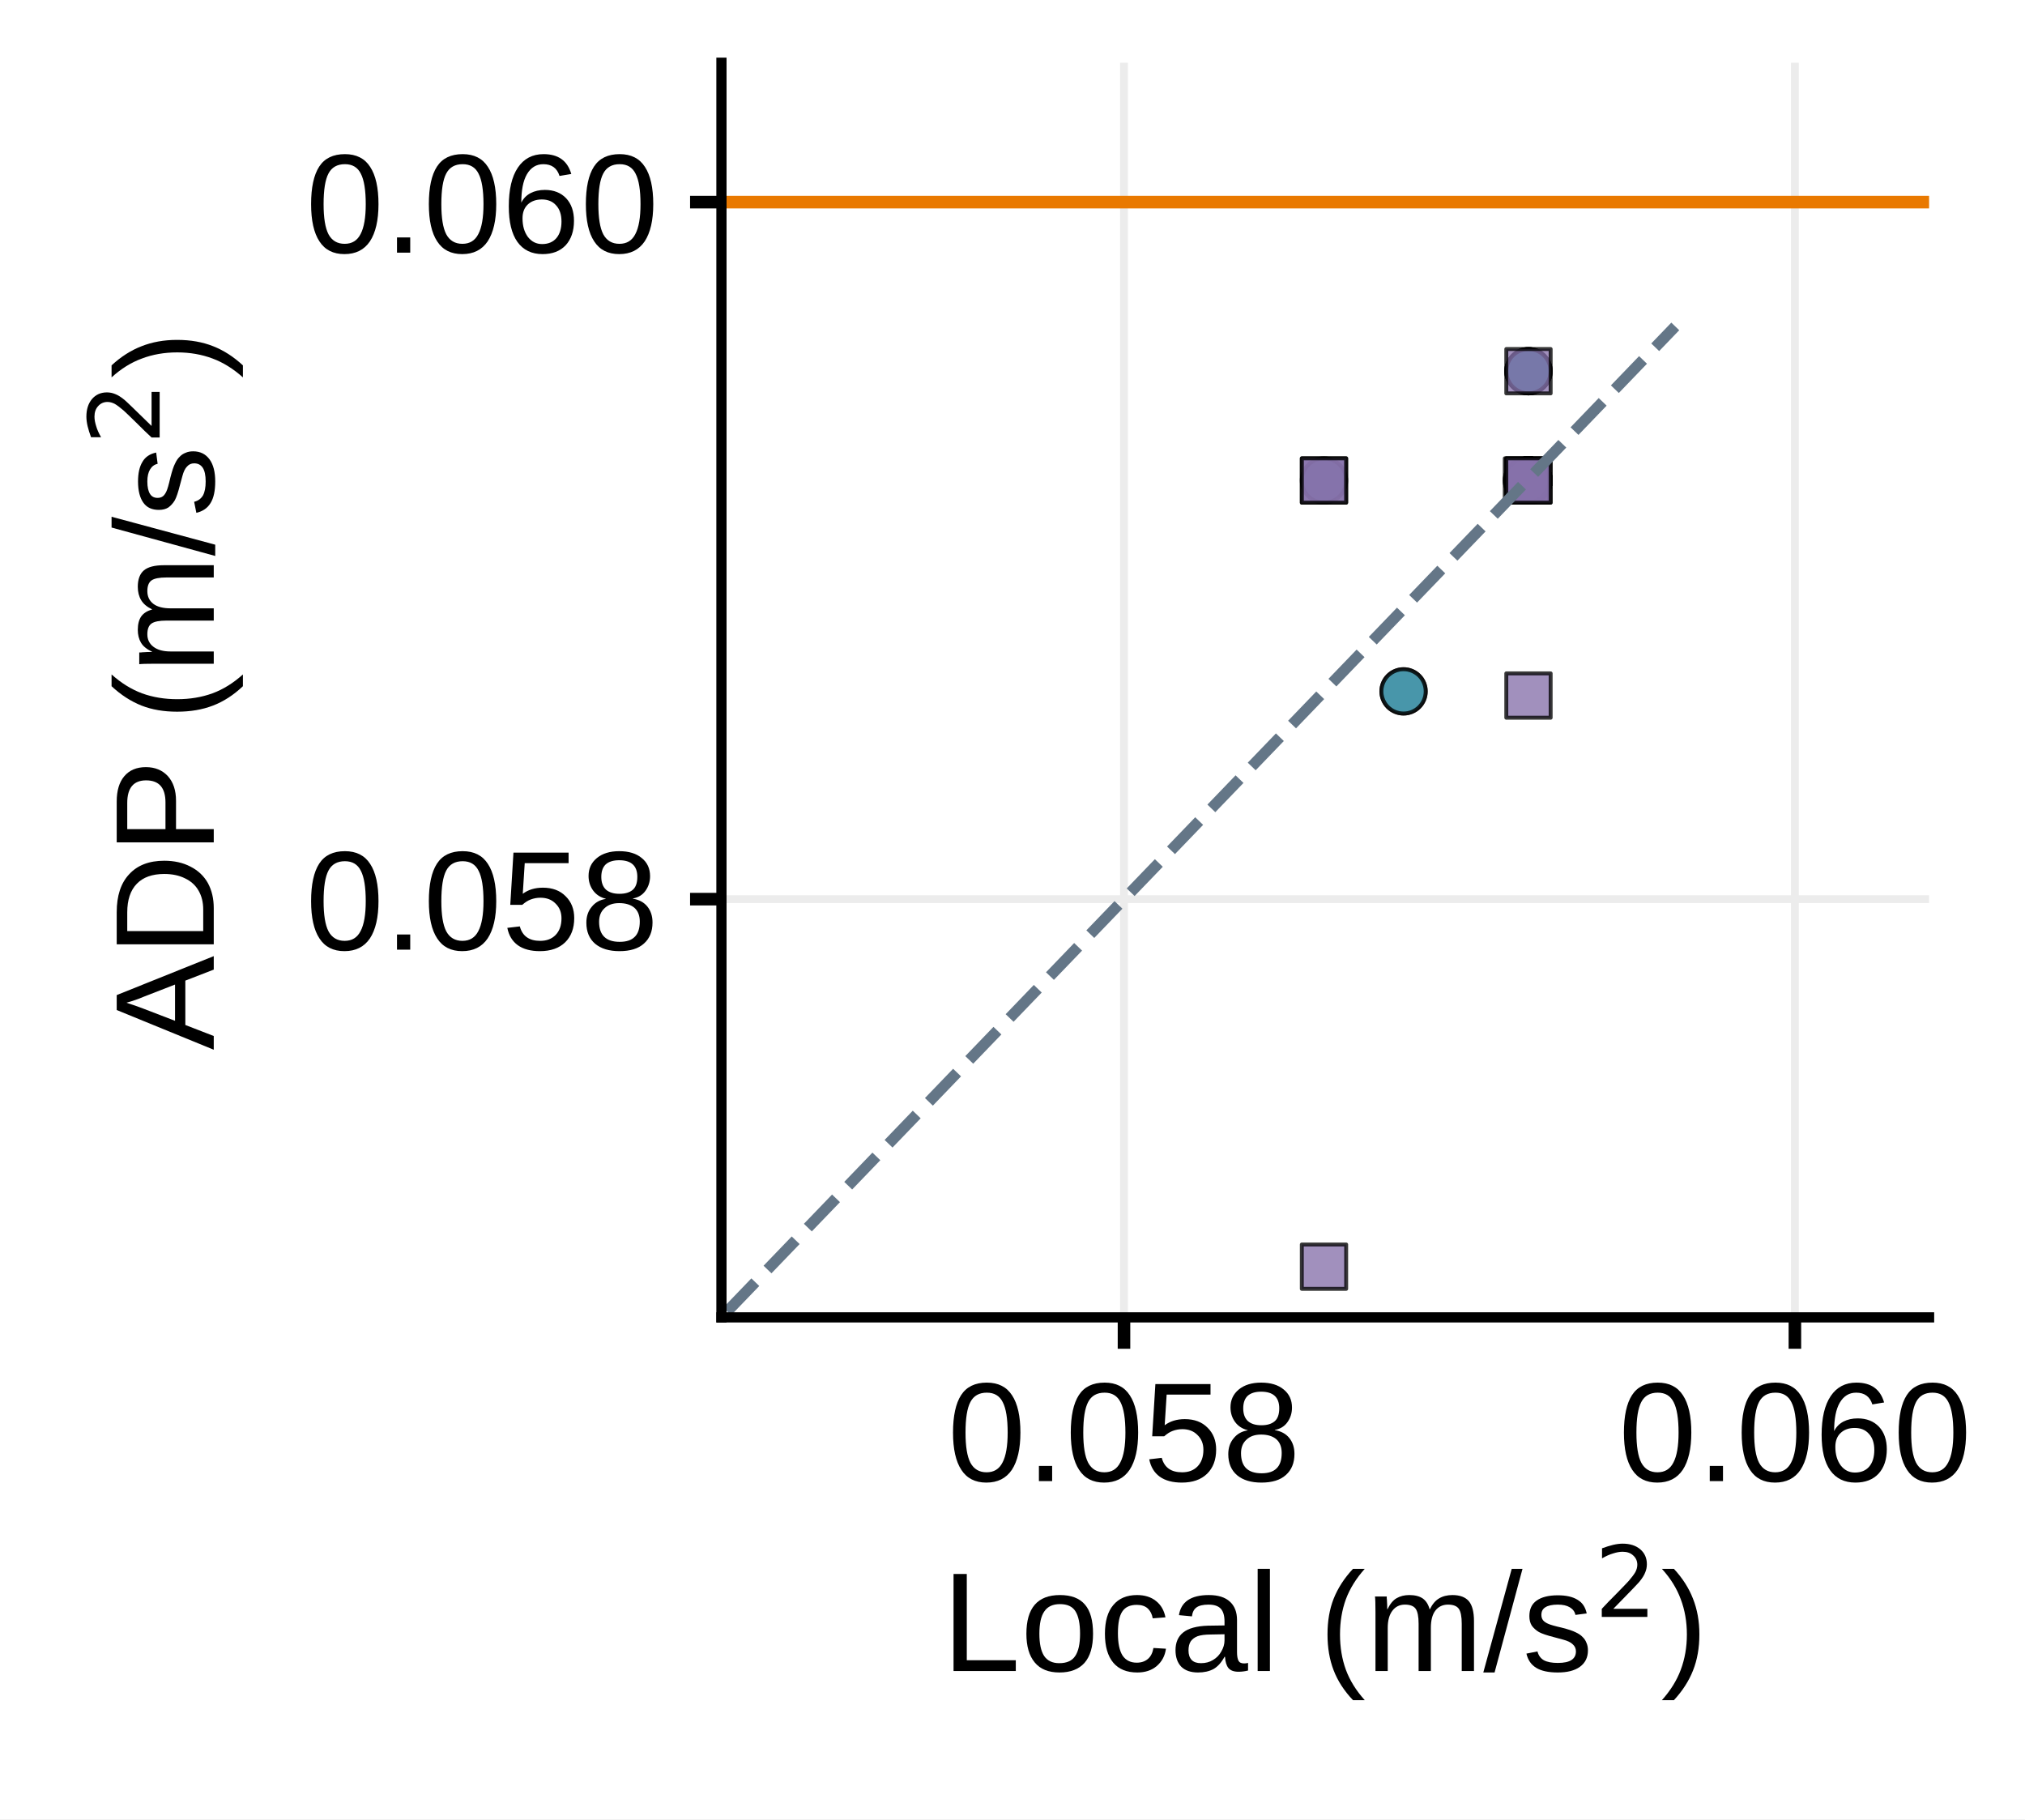
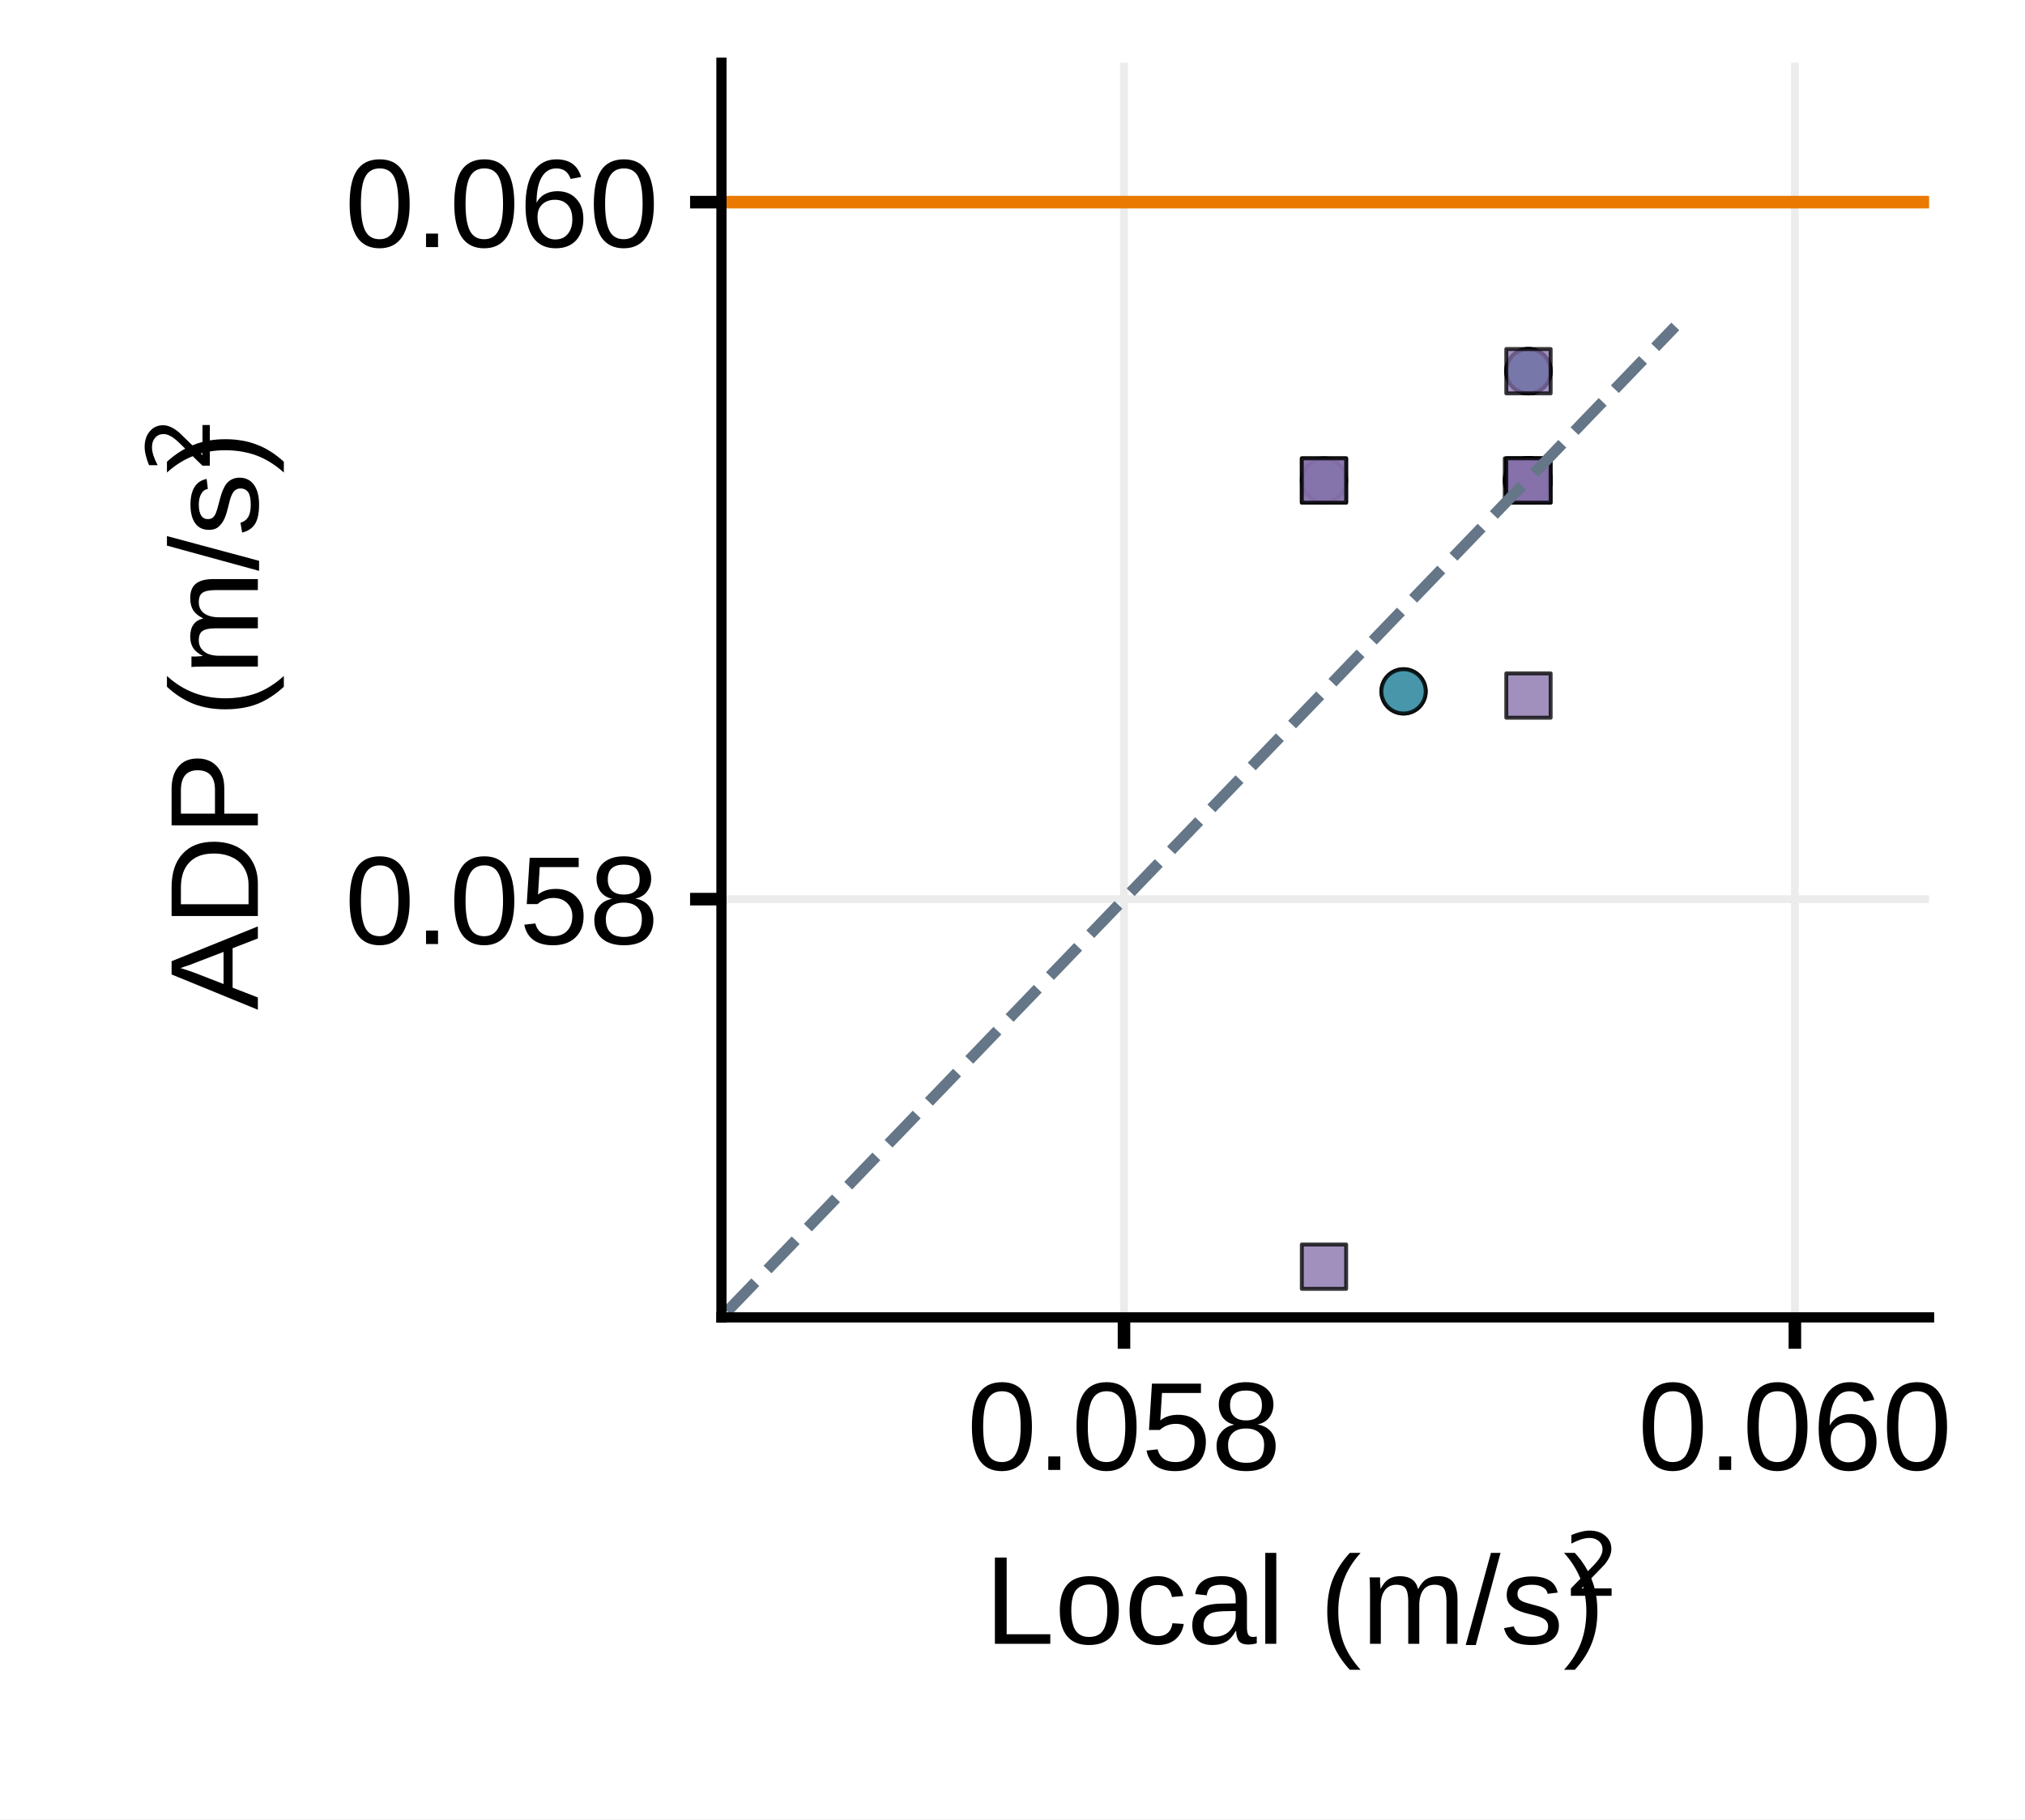
<svg xmlns="http://www.w3.org/2000/svg" xmlns:xlink="http://www.w3.org/1999/xlink" width="129.116pt" height="116pt" viewBox="0 0 129.116 116" version="1.1">
  <defs>
    <style type="text/css">*{stroke-linejoin: round; stroke-linecap: butt}</style>
  </defs>
  <g id="figure_1">
    <g id="patch_1">
      <path d="M 0 116  L 129.116 116  L 129.116 0  L 0 0  z " style="fill: #ffffff" />
    </g>
    <g id="axes_1">
      <g id="patch_2">
        <path d="M 46 84  L 123 84  L 123 4  L 46 4  z " style="fill: #ffffff" />
      </g>
      <g id="matplotlib.axis_1">
        <g id="xtick_1">
          <g id="line2d_1">
-             <path d="M 71.667 84  L 71.667 4  " clip-path="url(#pf275577b9d)" style="fill: none; stroke: #ececec; stroke-width: 0.5; stroke-linecap: square" />
+             <path d="M 71.667 84  L 71.667 4  " clip-path="url(#p50e27bf6d8)" style="fill: none; stroke: #ececec; stroke-width: 0.5; stroke-linecap: square" />
          </g>
          <g id="line2d_2">
            <defs>
-               <path id="md3643132b5" d="M 0 0  L 0 2  " style="stroke: #000000; stroke-width: 0.8" />
+               <path id="m4e03fe4a9a" d="M 0 0  L 0 2  " style="stroke: #000000; stroke-width: 0.8" />
            </defs>
            <g>
-               <use xlink:href="#md3643132b5" x="71.667" y="84" style="stroke: #000000; stroke-width: 0.8" />
+               <use xlink:href="#m4e03fe4a9a" x="71.667" y="84" style="stroke: #000000; stroke-width: 0.8" />
            </g>
          </g>
          <g id="text_1">
-             <text style="font-size: 9px; font-family: 'Arial', 'Helvetica', 'DejaVu Sans', sans-serif; text-anchor: middle" x="71.667" y="94.442" transform="rotate(-0 71.66667 94.44203)">0.058</text>
+             <text style="font: 8px 'Arial', 'Helvetica', 'DejaVu Sans', sans-serif; text-anchor: middle" x="71.667" y="93.726" transform="rotate(-0 71.66667 93.72625)">0.058</text>
          </g>
        </g>
        <g id="xtick_2">
          <g id="line2d_3">
-             <path d="M 114.444 84  L 114.444 4  " clip-path="url(#pf275577b9d)" style="fill: none; stroke: #ececec; stroke-width: 0.5; stroke-linecap: square" />
+             <path d="M 114.444 84  L 114.444 4  " clip-path="url(#p50e27bf6d8)" style="fill: none; stroke: #ececec; stroke-width: 0.5; stroke-linecap: square" />
          </g>
          <g id="line2d_4">
            <g>
-               <use xlink:href="#md3643132b5" x="114.444" y="84" style="stroke: #000000; stroke-width: 0.8" />
+               <use xlink:href="#m4e03fe4a9a" x="114.444" y="84" style="stroke: #000000; stroke-width: 0.8" />
            </g>
          </g>
          <g id="text_2">
-             <text style="font-size: 9px; font-family: 'Arial', 'Helvetica', 'DejaVu Sans', sans-serif; text-anchor: middle" x="114.444" y="94.442" transform="rotate(-0 114.4444 94.44203)">0.060</text>
+             <text style="font: 8px 'Arial', 'Helvetica', 'DejaVu Sans', sans-serif; text-anchor: middle" x="114.444" y="93.726" transform="rotate(-0 114.4444 93.72625)">0.060</text>
          </g>
        </g>
        <g id="text_3">
-           <g transform="translate(60.065 107.4208)">
+           <g transform="translate(62.78 105.5962)">
            <text>
-               <tspan x="0" y="-0.873" style="font-size: 9px; font-family: 'Arial'">L</tspan>
-               <tspan x="5.005" y="-0.873" style="font-size: 9px; font-family: 'Arial'">o</tspan>
-               <tspan x="10.011" y="-0.873" style="font-size: 9px; font-family: 'Arial'">c</tspan>
-               <tspan x="14.511" y="-0.873" style="font-size: 9px; font-family: 'Arial'">a</tspan>
-               <tspan x="19.516" y="-0.873" style="font-size: 9px; font-family: 'Arial'">l</tspan>
-               <tspan x="21.516" y="-0.873" style="font-size: 9px; font-family: 'Arial'"> </tspan>
-               <tspan x="24.016" y="-0.873" style="font-size: 9px; font-family: 'Arial'">(</tspan>
-               <tspan x="27.013" y="-0.873" style="font-size: 9px; font-family: 'Arial'">m</tspan>
-               <tspan x="34.51" y="-0.873" style="font-size: 9px; font-family: 'Arial'">/</tspan>
-               <tspan x="37.011" y="-0.873" style="font-size: 9px; font-family: 'Arial'">s</tspan>
-               <tspan x="45.851" y="-0.873" style="font-size: 9px; font-family: 'Arial'">)</tspan>
-               <tspan x="41.597" y="-4.319" style="font-size: 6.3px; font-family: 'DejaVu Sans'">2</tspan>
+               <tspan style="font: 8px 'Arial'" x="0 4.449 8.898 12.898 17.348 19.125 21.348 24.012 30.676 32.898 40.757" y="-0.781">Local (m/s)</tspan>
+               <tspan style="font: 5.6px 'DejaVu Sans'" x="36.975" y="-3.844">2</tspan>
            </text>
          </g>
        </g>
      </g>
      <g id="matplotlib.axis_2">
        <g id="ytick_1">
          <g id="line2d_5">
-             <path d="M 46 57.333  L 123 57.333  " clip-path="url(#pf275577b9d)" style="fill: none; stroke: #ececec; stroke-width: 0.5; stroke-linecap: square" />
+             <path d="M 46 57.333  L 123 57.333  " clip-path="url(#p50e27bf6d8)" style="fill: none; stroke: #ececec; stroke-width: 0.5; stroke-linecap: square" />
          </g>
          <g id="line2d_6">
            <defs>
-               <path id="m86b5731662" d="M 0 0  L -2 0  " style="stroke: #000000; stroke-width: 0.8" />
+               <path id="mbfe2b3304f" d="M 0 0  L -2 0  " style="stroke: #000000; stroke-width: 0.8" />
            </defs>
            <g>
-               <use xlink:href="#m86b5731662" x="46" y="57.333" style="stroke: #000000; stroke-width: 0.8" />
+               <use xlink:href="#mbfe2b3304f" x="46" y="57.333" style="stroke: #000000; stroke-width: 0.8" />
            </g>
          </g>
          <g id="text_4">
-             <text style="font-size: 9px; font-family: 'Arial', 'Helvetica', 'DejaVu Sans', sans-serif; text-anchor: end" x="42" y="60.554" transform="rotate(-0 42 60.55435)">0.058</text>
+             <text style="font: 8px 'Arial', 'Helvetica', 'DejaVu Sans', sans-serif; text-anchor: end" x="42" y="60.196" transform="rotate(-0 42 60.19646)">0.058</text>
          </g>
        </g>
        <g id="ytick_2">
          <g id="line2d_7">
-             <path d="M 46 12.889  L 123 12.889  " clip-path="url(#pf275577b9d)" style="fill: none; stroke: #ececec; stroke-width: 0.5; stroke-linecap: square" />
+             <path d="M 46 12.889  L 123 12.889  " clip-path="url(#p50e27bf6d8)" style="fill: none; stroke: #ececec; stroke-width: 0.5; stroke-linecap: square" />
          </g>
          <g id="line2d_8">
            <g>
-               <use xlink:href="#m86b5731662" x="46" y="12.889" style="stroke: #000000; stroke-width: 0.8" />
+               <use xlink:href="#mbfe2b3304f" x="46" y="12.889" style="stroke: #000000; stroke-width: 0.8" />
            </g>
          </g>
          <g id="text_5">
-             <text style="font-size: 9px; font-family: 'Arial', 'Helvetica', 'DejaVu Sans', sans-serif; text-anchor: end" x="42" y="16.11" transform="rotate(-0 42 16.10991)">0.060</text>
+             <text style="font: 8px 'Arial', 'Helvetica', 'DejaVu Sans', sans-serif; text-anchor: end" x="42" y="15.752" transform="rotate(-0 42 15.75201)">0.060</text>
          </g>
        </g>
        <g id="text_6">
-           <g transform="translate(14.50031 66.95) rotate(-90)">
+           <g transform="translate(17.2225 64.4) rotate(-90)">
            <text>
-               <tspan x="0" y="-0.873" style="font-size: 9px; font-family: 'Arial'">A</tspan>
-               <tspan x="6.003" y="-0.873" style="font-size: 9px; font-family: 'Arial'">D</tspan>
-               <tspan x="12.502" y="-0.873" style="font-size: 9px; font-family: 'Arial'">P</tspan>
-               <tspan x="18.505" y="-0.873" style="font-size: 9px; font-family: 'Arial'"> </tspan>
-               <tspan x="21.006" y="-0.873" style="font-size: 9px; font-family: 'Arial'">(</tspan>
-               <tspan x="24.003" y="-0.873" style="font-size: 9px; font-family: 'Arial'">m</tspan>
-               <tspan x="31.5" y="-0.873" style="font-size: 9px; font-family: 'Arial'">/</tspan>
-               <tspan x="34" y="-0.873" style="font-size: 9px; font-family: 'Arial'">s</tspan>
-               <tspan x="42.841" y="-0.873" style="font-size: 9px; font-family: 'Arial'">)</tspan>
-               <tspan x="38.587" y="-4.319" style="font-size: 6.3px; font-family: 'DejaVu Sans'">2</tspan>
+               <tspan style="font: 8px 'Arial'" x="0 5.336 11.113 16.449 18.672 21.336 28 30.223 38.081" y="-0.781">ADP (m/s)</tspan>
+               <tspan style="font: 5.6px 'DejaVu Sans'" x="34.299" y="-3.844">2</tspan>
            </text>
          </g>
        </g>
      </g>
      <g id="PathCollection_1">
        <defs>
-           <path id="m7a58b27859" d="M 0 1.414  C 0.375 1.414 0.735 1.265 1 1  C 1.265 0.735 1.414 0.375 1.414 0  C 1.414 -0.375 1.265 -0.735 1 -1  C 0.735 -1.265 0.375 -1.414 0 -1.414  C -0.375 -1.414 -0.735 -1.265 -1 -1  C -1.265 -0.735 -1.414 -0.375 -1.414 0  C -1.414 0.375 -1.265 0.735 -1 1  C -0.735 1.265 -0.375 1.414 0 1.414  z " style="stroke: #000000; stroke-opacity: 0.78; stroke-width: 0.25" />
+           <path id="m00b04459ae" d="M 0 1.414  C 0.375 1.414 0.735 1.265 1 1  C 1.265 0.735 1.414 0.375 1.414 0  C 1.414 -0.375 1.265 -0.735 1 -1  C 0.735 -1.265 0.375 -1.414 0 -1.414  C -0.375 -1.414 -0.735 -1.265 -1 -1  C -1.265 -0.735 -1.414 -0.375 -1.414 0  C -1.414 0.375 -1.265 0.735 -1 1  C -0.735 1.265 -0.375 1.414 0 1.414  z " style="stroke: #000000; stroke-opacity: 0.78; stroke-width: 0.25" />
        </defs>
-         <g clip-path="url(#pf275577b9d)">
-           <use xlink:href="#m7a58b27859" x="97.457" y="30.638" style="fill: #3f91a6; fill-opacity: 0.78; stroke: #000000; stroke-opacity: 0.78; stroke-width: 0.25" />
-           <use xlink:href="#m7a58b27859" x="97.457" y="30.638" style="fill: #3f91a6; fill-opacity: 0.78; stroke: #000000; stroke-opacity: 0.78; stroke-width: 0.25" />
-           <use xlink:href="#m7a58b27859" x="97.361" y="30.638" style="fill: #3f91a6; fill-opacity: 0.78; stroke: #000000; stroke-opacity: 0.78; stroke-width: 0.25" />
-           <use xlink:href="#m7a58b27859" x="97.457" y="23.669" style="fill: #3f91a6; fill-opacity: 0.78; stroke: #000000; stroke-opacity: 0.78; stroke-width: 0.25" />
-           <use xlink:href="#m7a58b27859" x="97.457" y="30.638" style="fill: #3f91a6; fill-opacity: 0.78; stroke: #000000; stroke-opacity: 0.78; stroke-width: 0.25" />
-           <use xlink:href="#m7a58b27859" x="97.457" y="30.638" style="fill: #3f91a6; fill-opacity: 0.78; stroke: #000000; stroke-opacity: 0.78; stroke-width: 0.25" />
-           <use xlink:href="#m7a58b27859" x="97.457" y="30.638" style="fill: #3f91a6; fill-opacity: 0.78; stroke: #000000; stroke-opacity: 0.78; stroke-width: 0.25" />
-           <use xlink:href="#m7a58b27859" x="97.457" y="30.638" style="fill: #3f91a6; fill-opacity: 0.78; stroke: #000000; stroke-opacity: 0.78; stroke-width: 0.25" />
-           <use xlink:href="#m7a58b27859" x="97.457" y="30.638" style="fill: #3f91a6; fill-opacity: 0.78; stroke: #000000; stroke-opacity: 0.78; stroke-width: 0.25" />
-           <use xlink:href="#m7a58b27859" x="97.457" y="30.638" style="fill: #3f91a6; fill-opacity: 0.78; stroke: #000000; stroke-opacity: 0.78; stroke-width: 0.25" />
-           <use xlink:href="#m7a58b27859" x="89.492" y="44.084" style="fill: #3f91a6; fill-opacity: 0.78; stroke: #000000; stroke-opacity: 0.78; stroke-width: 0.25" />
-           <use xlink:href="#m7a58b27859" x="97.457" y="30.638" style="fill: #3f91a6; fill-opacity: 0.78; stroke: #000000; stroke-opacity: 0.78; stroke-width: 0.25" />
-           <use xlink:href="#m7a58b27859" x="97.457" y="30.638" style="fill: #3f91a6; fill-opacity: 0.78; stroke: #000000; stroke-opacity: 0.78; stroke-width: 0.25" />
-           <use xlink:href="#m7a58b27859" x="97.457" y="30.638" style="fill: #3f91a6; fill-opacity: 0.78; stroke: #000000; stroke-opacity: 0.78; stroke-width: 0.25" />
-           <use xlink:href="#m7a58b27859" x="97.457" y="30.638" style="fill: #3f91a6; fill-opacity: 0.78; stroke: #000000; stroke-opacity: 0.78; stroke-width: 0.25" />
-           <use xlink:href="#m7a58b27859" x="97.457" y="30.638" style="fill: #3f91a6; fill-opacity: 0.78; stroke: #000000; stroke-opacity: 0.78; stroke-width: 0.25" />
-           <use xlink:href="#m7a58b27859" x="97.457" y="30.638" style="fill: #3f91a6; fill-opacity: 0.78; stroke: #000000; stroke-opacity: 0.78; stroke-width: 0.25" />
-           <use xlink:href="#m7a58b27859" x="97.457" y="30.638" style="fill: #3f91a6; fill-opacity: 0.78; stroke: #000000; stroke-opacity: 0.78; stroke-width: 0.25" />
-           <use xlink:href="#m7a58b27859" x="97.457" y="30.638" style="fill: #3f91a6; fill-opacity: 0.78; stroke: #000000; stroke-opacity: 0.78; stroke-width: 0.25" />
-           <use xlink:href="#m7a58b27859" x="97.457" y="23.669" style="fill: #3f91a6; fill-opacity: 0.78; stroke: #000000; stroke-opacity: 0.78; stroke-width: 0.25" />
-           <use xlink:href="#m7a58b27859" x="97.457" y="30.638" style="fill: #3f91a6; fill-opacity: 0.78; stroke: #000000; stroke-opacity: 0.78; stroke-width: 0.25" />
-           <use xlink:href="#m7a58b27859" x="97.457" y="30.638" style="fill: #3f91a6; fill-opacity: 0.78; stroke: #000000; stroke-opacity: 0.78; stroke-width: 0.25" />
-           <use xlink:href="#m7a58b27859" x="97.457" y="30.638" style="fill: #3f91a6; fill-opacity: 0.78; stroke: #000000; stroke-opacity: 0.78; stroke-width: 0.25" />
-           <use xlink:href="#m7a58b27859" x="97.457" y="30.638" style="fill: #3f91a6; fill-opacity: 0.78; stroke: #000000; stroke-opacity: 0.78; stroke-width: 0.25" />
-           <use xlink:href="#m7a58b27859" x="97.457" y="30.638" style="fill: #3f91a6; fill-opacity: 0.78; stroke: #000000; stroke-opacity: 0.78; stroke-width: 0.25" />
-           <use xlink:href="#m7a58b27859" x="97.457" y="30.638" style="fill: #3f91a6; fill-opacity: 0.78; stroke: #000000; stroke-opacity: 0.78; stroke-width: 0.25" />
-           <use xlink:href="#m7a58b27859" x="97.457" y="30.638" style="fill: #3f91a6; fill-opacity: 0.78; stroke: #000000; stroke-opacity: 0.78; stroke-width: 0.25" />
-           <use xlink:href="#m7a58b27859" x="97.457" y="30.638" style="fill: #3f91a6; fill-opacity: 0.78; stroke: #000000; stroke-opacity: 0.78; stroke-width: 0.25" />
-           <use xlink:href="#m7a58b27859" x="97.457" y="30.638" style="fill: #3f91a6; fill-opacity: 0.78; stroke: #000000; stroke-opacity: 0.78; stroke-width: 0.25" />
-           <use xlink:href="#m7a58b27859" x="97.457" y="23.669" style="fill: #3f91a6; fill-opacity: 0.78; stroke: #000000; stroke-opacity: 0.78; stroke-width: 0.25" />
-           <use xlink:href="#m7a58b27859" x="97.457" y="30.638" style="fill: #3f91a6; fill-opacity: 0.78; stroke: #000000; stroke-opacity: 0.78; stroke-width: 0.25" />
-           <use xlink:href="#m7a58b27859" x="97.457" y="30.638" style="fill: #3f91a6; fill-opacity: 0.78; stroke: #000000; stroke-opacity: 0.78; stroke-width: 0.25" />
-           <use xlink:href="#m7a58b27859" x="89.492" y="44.084" style="fill: #3f91a6; fill-opacity: 0.78; stroke: #000000; stroke-opacity: 0.78; stroke-width: 0.25" />
-           <use xlink:href="#m7a58b27859" x="97.457" y="30.638" style="fill: #3f91a6; fill-opacity: 0.78; stroke: #000000; stroke-opacity: 0.78; stroke-width: 0.25" />
-           <use xlink:href="#m7a58b27859" x="97.457" y="30.638" style="fill: #3f91a6; fill-opacity: 0.78; stroke: #000000; stroke-opacity: 0.78; stroke-width: 0.25" />
-           <use xlink:href="#m7a58b27859" x="97.457" y="30.638" style="fill: #3f91a6; fill-opacity: 0.78; stroke: #000000; stroke-opacity: 0.78; stroke-width: 0.25" />
-           <use xlink:href="#m7a58b27859" x="84.419" y="30.638" style="fill: #3f91a6; fill-opacity: 0.78; stroke: #000000; stroke-opacity: 0.78; stroke-width: 0.25" />
-           <use xlink:href="#m7a58b27859" x="97.457" y="30.638" style="fill: #3f91a6; fill-opacity: 0.78; stroke: #000000; stroke-opacity: 0.78; stroke-width: 0.25" />
-           <use xlink:href="#m7a58b27859" x="97.457" y="30.638" style="fill: #3f91a6; fill-opacity: 0.78; stroke: #000000; stroke-opacity: 0.78; stroke-width: 0.25" />
-           <use xlink:href="#m7a58b27859" x="97.457" y="30.638" style="fill: #3f91a6; fill-opacity: 0.78; stroke: #000000; stroke-opacity: 0.78; stroke-width: 0.25" />
-           <use xlink:href="#m7a58b27859" x="97.457" y="30.638" style="fill: #3f91a6; fill-opacity: 0.78; stroke: #000000; stroke-opacity: 0.78; stroke-width: 0.25" />
-           <use xlink:href="#m7a58b27859" x="97.457" y="30.638" style="fill: #3f91a6; fill-opacity: 0.78; stroke: #000000; stroke-opacity: 0.78; stroke-width: 0.25" />
-           <use xlink:href="#m7a58b27859" x="97.361" y="30.638" style="fill: #3f91a6; fill-opacity: 0.78; stroke: #000000; stroke-opacity: 0.78; stroke-width: 0.25" />
+         <g clip-path="url(#p50e27bf6d8)">
+           <use xlink:href="#m00b04459ae" x="97.457" y="30.638" style="fill: #3f91a6; fill-opacity: 0.78; stroke: #000000; stroke-opacity: 0.78; stroke-width: 0.25" />
+           <use xlink:href="#m00b04459ae" x="97.457" y="30.638" style="fill: #3f91a6; fill-opacity: 0.78; stroke: #000000; stroke-opacity: 0.78; stroke-width: 0.25" />
+           <use xlink:href="#m00b04459ae" x="97.361" y="30.638" style="fill: #3f91a6; fill-opacity: 0.78; stroke: #000000; stroke-opacity: 0.78; stroke-width: 0.25" />
+           <use xlink:href="#m00b04459ae" x="97.457" y="23.669" style="fill: #3f91a6; fill-opacity: 0.78; stroke: #000000; stroke-opacity: 0.78; stroke-width: 0.25" />
+           <use xlink:href="#m00b04459ae" x="97.457" y="30.638" style="fill: #3f91a6; fill-opacity: 0.78; stroke: #000000; stroke-opacity: 0.78; stroke-width: 0.25" />
+           <use xlink:href="#m00b04459ae" x="97.457" y="30.638" style="fill: #3f91a6; fill-opacity: 0.78; stroke: #000000; stroke-opacity: 0.78; stroke-width: 0.25" />
+           <use xlink:href="#m00b04459ae" x="97.457" y="30.638" style="fill: #3f91a6; fill-opacity: 0.78; stroke: #000000; stroke-opacity: 0.78; stroke-width: 0.25" />
+           <use xlink:href="#m00b04459ae" x="97.457" y="30.638" style="fill: #3f91a6; fill-opacity: 0.78; stroke: #000000; stroke-opacity: 0.78; stroke-width: 0.25" />
+           <use xlink:href="#m00b04459ae" x="97.457" y="30.638" style="fill: #3f91a6; fill-opacity: 0.78; stroke: #000000; stroke-opacity: 0.78; stroke-width: 0.25" />
+           <use xlink:href="#m00b04459ae" x="97.457" y="30.638" style="fill: #3f91a6; fill-opacity: 0.78; stroke: #000000; stroke-opacity: 0.78; stroke-width: 0.25" />
+           <use xlink:href="#m00b04459ae" x="89.492" y="44.084" style="fill: #3f91a6; fill-opacity: 0.78; stroke: #000000; stroke-opacity: 0.78; stroke-width: 0.25" />
+           <use xlink:href="#m00b04459ae" x="97.457" y="30.638" style="fill: #3f91a6; fill-opacity: 0.78; stroke: #000000; stroke-opacity: 0.78; stroke-width: 0.25" />
+           <use xlink:href="#m00b04459ae" x="97.457" y="30.638" style="fill: #3f91a6; fill-opacity: 0.78; stroke: #000000; stroke-opacity: 0.78; stroke-width: 0.25" />
+           <use xlink:href="#m00b04459ae" x="97.457" y="30.638" style="fill: #3f91a6; fill-opacity: 0.78; stroke: #000000; stroke-opacity: 0.78; stroke-width: 0.25" />
+           <use xlink:href="#m00b04459ae" x="97.457" y="30.638" style="fill: #3f91a6; fill-opacity: 0.78; stroke: #000000; stroke-opacity: 0.78; stroke-width: 0.25" />
+           <use xlink:href="#m00b04459ae" x="97.457" y="30.638" style="fill: #3f91a6; fill-opacity: 0.78; stroke: #000000; stroke-opacity: 0.78; stroke-width: 0.25" />
+           <use xlink:href="#m00b04459ae" x="97.457" y="30.638" style="fill: #3f91a6; fill-opacity: 0.78; stroke: #000000; stroke-opacity: 0.78; stroke-width: 0.25" />
+           <use xlink:href="#m00b04459ae" x="97.457" y="30.638" style="fill: #3f91a6; fill-opacity: 0.78; stroke: #000000; stroke-opacity: 0.78; stroke-width: 0.25" />
+           <use xlink:href="#m00b04459ae" x="97.457" y="30.638" style="fill: #3f91a6; fill-opacity: 0.78; stroke: #000000; stroke-opacity: 0.78; stroke-width: 0.25" />
+           <use xlink:href="#m00b04459ae" x="97.457" y="23.669" style="fill: #3f91a6; fill-opacity: 0.78; stroke: #000000; stroke-opacity: 0.78; stroke-width: 0.25" />
+           <use xlink:href="#m00b04459ae" x="97.457" y="30.638" style="fill: #3f91a6; fill-opacity: 0.78; stroke: #000000; stroke-opacity: 0.78; stroke-width: 0.25" />
+           <use xlink:href="#m00b04459ae" x="97.457" y="30.638" style="fill: #3f91a6; fill-opacity: 0.78; stroke: #000000; stroke-opacity: 0.78; stroke-width: 0.25" />
+           <use xlink:href="#m00b04459ae" x="97.457" y="30.638" style="fill: #3f91a6; fill-opacity: 0.78; stroke: #000000; stroke-opacity: 0.78; stroke-width: 0.25" />
+           <use xlink:href="#m00b04459ae" x="97.457" y="30.638" style="fill: #3f91a6; fill-opacity: 0.78; stroke: #000000; stroke-opacity: 0.78; stroke-width: 0.25" />
+           <use xlink:href="#m00b04459ae" x="97.457" y="30.638" style="fill: #3f91a6; fill-opacity: 0.78; stroke: #000000; stroke-opacity: 0.78; stroke-width: 0.25" />
+           <use xlink:href="#m00b04459ae" x="97.457" y="30.638" style="fill: #3f91a6; fill-opacity: 0.78; stroke: #000000; stroke-opacity: 0.78; stroke-width: 0.25" />
+           <use xlink:href="#m00b04459ae" x="97.457" y="30.638" style="fill: #3f91a6; fill-opacity: 0.78; stroke: #000000; stroke-opacity: 0.78; stroke-width: 0.25" />
+           <use xlink:href="#m00b04459ae" x="97.457" y="30.638" style="fill: #3f91a6; fill-opacity: 0.78; stroke: #000000; stroke-opacity: 0.78; stroke-width: 0.25" />
+           <use xlink:href="#m00b04459ae" x="97.457" y="30.638" style="fill: #3f91a6; fill-opacity: 0.78; stroke: #000000; stroke-opacity: 0.78; stroke-width: 0.25" />
+           <use xlink:href="#m00b04459ae" x="97.457" y="23.669" style="fill: #3f91a6; fill-opacity: 0.78; stroke: #000000; stroke-opacity: 0.78; stroke-width: 0.25" />
+           <use xlink:href="#m00b04459ae" x="97.457" y="30.638" style="fill: #3f91a6; fill-opacity: 0.78; stroke: #000000; stroke-opacity: 0.78; stroke-width: 0.25" />
+           <use xlink:href="#m00b04459ae" x="97.457" y="30.638" style="fill: #3f91a6; fill-opacity: 0.78; stroke: #000000; stroke-opacity: 0.78; stroke-width: 0.25" />
+           <use xlink:href="#m00b04459ae" x="89.492" y="44.084" style="fill: #3f91a6; fill-opacity: 0.78; stroke: #000000; stroke-opacity: 0.78; stroke-width: 0.25" />
+           <use xlink:href="#m00b04459ae" x="97.457" y="30.638" style="fill: #3f91a6; fill-opacity: 0.78; stroke: #000000; stroke-opacity: 0.78; stroke-width: 0.25" />
+           <use xlink:href="#m00b04459ae" x="97.457" y="30.638" style="fill: #3f91a6; fill-opacity: 0.78; stroke: #000000; stroke-opacity: 0.78; stroke-width: 0.25" />
+           <use xlink:href="#m00b04459ae" x="97.457" y="30.638" style="fill: #3f91a6; fill-opacity: 0.78; stroke: #000000; stroke-opacity: 0.78; stroke-width: 0.25" />
+           <use xlink:href="#m00b04459ae" x="84.419" y="30.638" style="fill: #3f91a6; fill-opacity: 0.78; stroke: #000000; stroke-opacity: 0.78; stroke-width: 0.25" />
+           <use xlink:href="#m00b04459ae" x="97.457" y="30.638" style="fill: #3f91a6; fill-opacity: 0.78; stroke: #000000; stroke-opacity: 0.78; stroke-width: 0.25" />
+           <use xlink:href="#m00b04459ae" x="97.457" y="30.638" style="fill: #3f91a6; fill-opacity: 0.78; stroke: #000000; stroke-opacity: 0.78; stroke-width: 0.25" />
+           <use xlink:href="#m00b04459ae" x="97.457" y="30.638" style="fill: #3f91a6; fill-opacity: 0.78; stroke: #000000; stroke-opacity: 0.78; stroke-width: 0.25" />
+           <use xlink:href="#m00b04459ae" x="97.457" y="30.638" style="fill: #3f91a6; fill-opacity: 0.78; stroke: #000000; stroke-opacity: 0.78; stroke-width: 0.25" />
+           <use xlink:href="#m00b04459ae" x="97.457" y="30.638" style="fill: #3f91a6; fill-opacity: 0.78; stroke: #000000; stroke-opacity: 0.78; stroke-width: 0.25" />
+           <use xlink:href="#m00b04459ae" x="97.361" y="30.638" style="fill: #3f91a6; fill-opacity: 0.78; stroke: #000000; stroke-opacity: 0.78; stroke-width: 0.25" />
        </g>
      </g>
      <g id="PathCollection_2">
        <defs>
-           <path id="m3129f01357" d="M -1.414 1.414  L 1.414 1.414  L 1.414 -1.414  L -1.414 -1.414  z " style="stroke: #000000; stroke-opacity: 0.78; stroke-width: 0.25" />
+           <path id="m2fb5a0b715" d="M -1.414 1.414  L 1.414 1.414  L 1.414 -1.414  L -1.414 -1.414  z " style="stroke: #000000; stroke-opacity: 0.78; stroke-width: 0.25" />
        </defs>
-         <g clip-path="url(#pf275577b9d)">
-           <use xlink:href="#m3129f01357" x="84.419" y="30.638" style="fill: #8771aa; fill-opacity: 0.78; stroke: #000000; stroke-opacity: 0.78; stroke-width: 0.25" />
-           <use xlink:href="#m3129f01357" x="97.361" y="30.638" style="fill: #8771aa; fill-opacity: 0.78; stroke: #000000; stroke-opacity: 0.78; stroke-width: 0.25" />
-           <use xlink:href="#m3129f01357" x="84.419" y="30.638" style="fill: #8771aa; fill-opacity: 0.78; stroke: #000000; stroke-opacity: 0.78; stroke-width: 0.25" />
-           <use xlink:href="#m3129f01357" x="97.457" y="30.638" style="fill: #8771aa; fill-opacity: 0.78; stroke: #000000; stroke-opacity: 0.78; stroke-width: 0.25" />
-           <use xlink:href="#m3129f01357" x="97.457" y="44.351" style="fill: #8771aa; fill-opacity: 0.78; stroke: #000000; stroke-opacity: 0.78; stroke-width: 0.25" />
-           <use xlink:href="#m3129f01357" x="84.419" y="80.767" style="fill: #8771aa; fill-opacity: 0.78; stroke: #000000; stroke-opacity: 0.78; stroke-width: 0.25" />
-           <use xlink:href="#m3129f01357" x="97.457" y="23.669" style="fill: #8771aa; fill-opacity: 0.78; stroke: #000000; stroke-opacity: 0.78; stroke-width: 0.25" />
-           <use xlink:href="#m3129f01357" x="97.457" y="30.638" style="fill: #8771aa; fill-opacity: 0.78; stroke: #000000; stroke-opacity: 0.78; stroke-width: 0.25" />
+         <g clip-path="url(#p50e27bf6d8)">
+           <use xlink:href="#m2fb5a0b715" x="84.419" y="30.638" style="fill: #8771aa; fill-opacity: 0.78; stroke: #000000; stroke-opacity: 0.78; stroke-width: 0.25" />
+           <use xlink:href="#m2fb5a0b715" x="97.361" y="30.638" style="fill: #8771aa; fill-opacity: 0.78; stroke: #000000; stroke-opacity: 0.78; stroke-width: 0.25" />
+           <use xlink:href="#m2fb5a0b715" x="84.419" y="30.638" style="fill: #8771aa; fill-opacity: 0.78; stroke: #000000; stroke-opacity: 0.78; stroke-width: 0.25" />
+           <use xlink:href="#m2fb5a0b715" x="97.457" y="30.638" style="fill: #8771aa; fill-opacity: 0.78; stroke: #000000; stroke-opacity: 0.78; stroke-width: 0.25" />
+           <use xlink:href="#m2fb5a0b715" x="97.457" y="44.351" style="fill: #8771aa; fill-opacity: 0.78; stroke: #000000; stroke-opacity: 0.78; stroke-width: 0.25" />
+           <use xlink:href="#m2fb5a0b715" x="84.419" y="80.767" style="fill: #8771aa; fill-opacity: 0.78; stroke: #000000; stroke-opacity: 0.78; stroke-width: 0.25" />
+           <use xlink:href="#m2fb5a0b715" x="97.457" y="23.669" style="fill: #8771aa; fill-opacity: 0.78; stroke: #000000; stroke-opacity: 0.78; stroke-width: 0.25" />
+           <use xlink:href="#m2fb5a0b715" x="97.457" y="30.638" style="fill: #8771aa; fill-opacity: 0.78; stroke: #000000; stroke-opacity: 0.78; stroke-width: 0.25" />
        </g>
      </g>
      <g id="line2d_9">
-         <path d="M 46.364 83.622  L 106.817 20.814  " clip-path="url(#pf275577b9d)" style="fill: none; stroke-dasharray: 2.59,1.12; stroke-dashoffset: 0; stroke: #647687; stroke-width: 0.7" />
+         <path d="M 46.364 83.622  L 106.817 20.814  " clip-path="url(#p50e27bf6d8)" style="fill: none; stroke-dasharray: 2.59,1.12; stroke-dashoffset: 0; stroke: #647687; stroke-width: 0.7" />
      </g>
      <g id="line2d_10">
-         <path d="M 46 12.889  L 123 12.889  " clip-path="url(#pf275577b9d)" style="fill: none; stroke: #e97900; stroke-width: 0.8; stroke-linecap: square" />
+         <path d="M 46 12.889  L 123 12.889  " clip-path="url(#p50e27bf6d8)" style="fill: none; stroke: #e97900; stroke-width: 0.8; stroke-linecap: square" />
      </g>
      <g id="patch_3">
        <path d="M 46 84  L 46 4  " style="fill: none; stroke: #000000; stroke-width: 0.65; stroke-linejoin: miter; stroke-linecap: square" />
      </g>
      <g id="patch_4">
        <path d="M 46 84  L 123 84  " style="fill: none; stroke: #000000; stroke-width: 0.65; stroke-linejoin: miter; stroke-linecap: square" />
      </g>
    </g>
  </g>
  <defs>
-     <clipPath id="pf275577b9d">
+     <clipPath id="p50e27bf6d8">
      <rect x="46" y="4" width="77" height="80" />
    </clipPath>
  </defs>
</svg>
